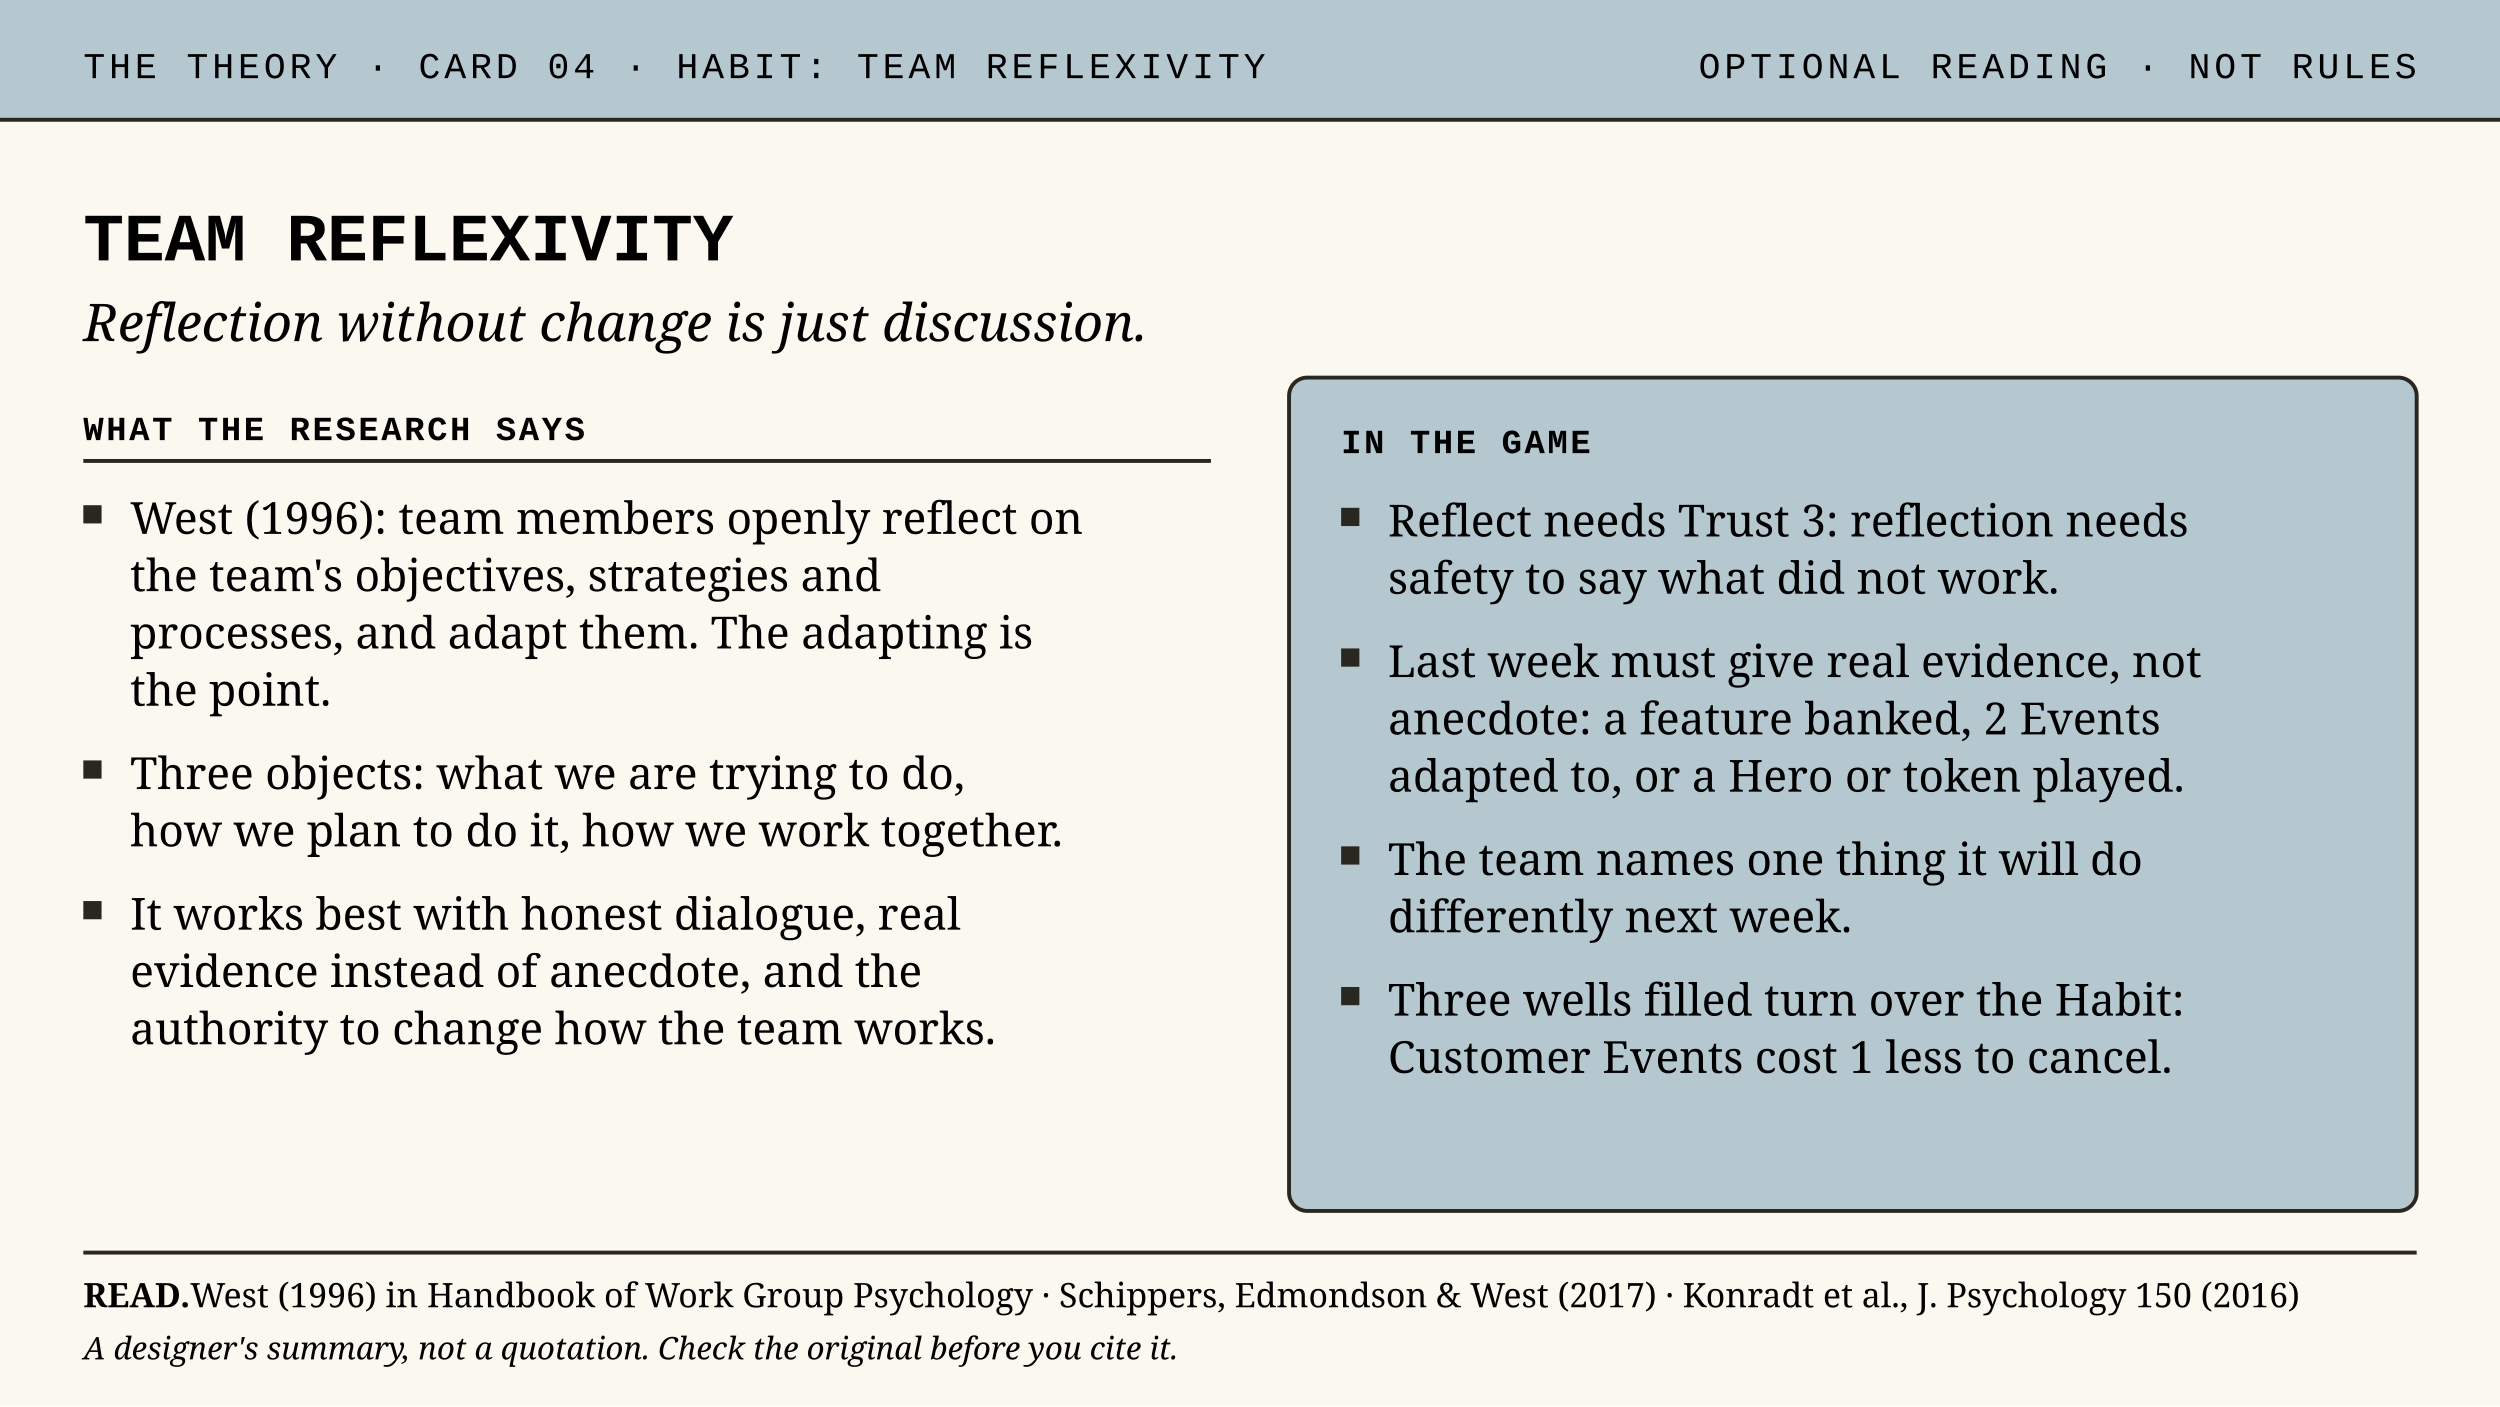
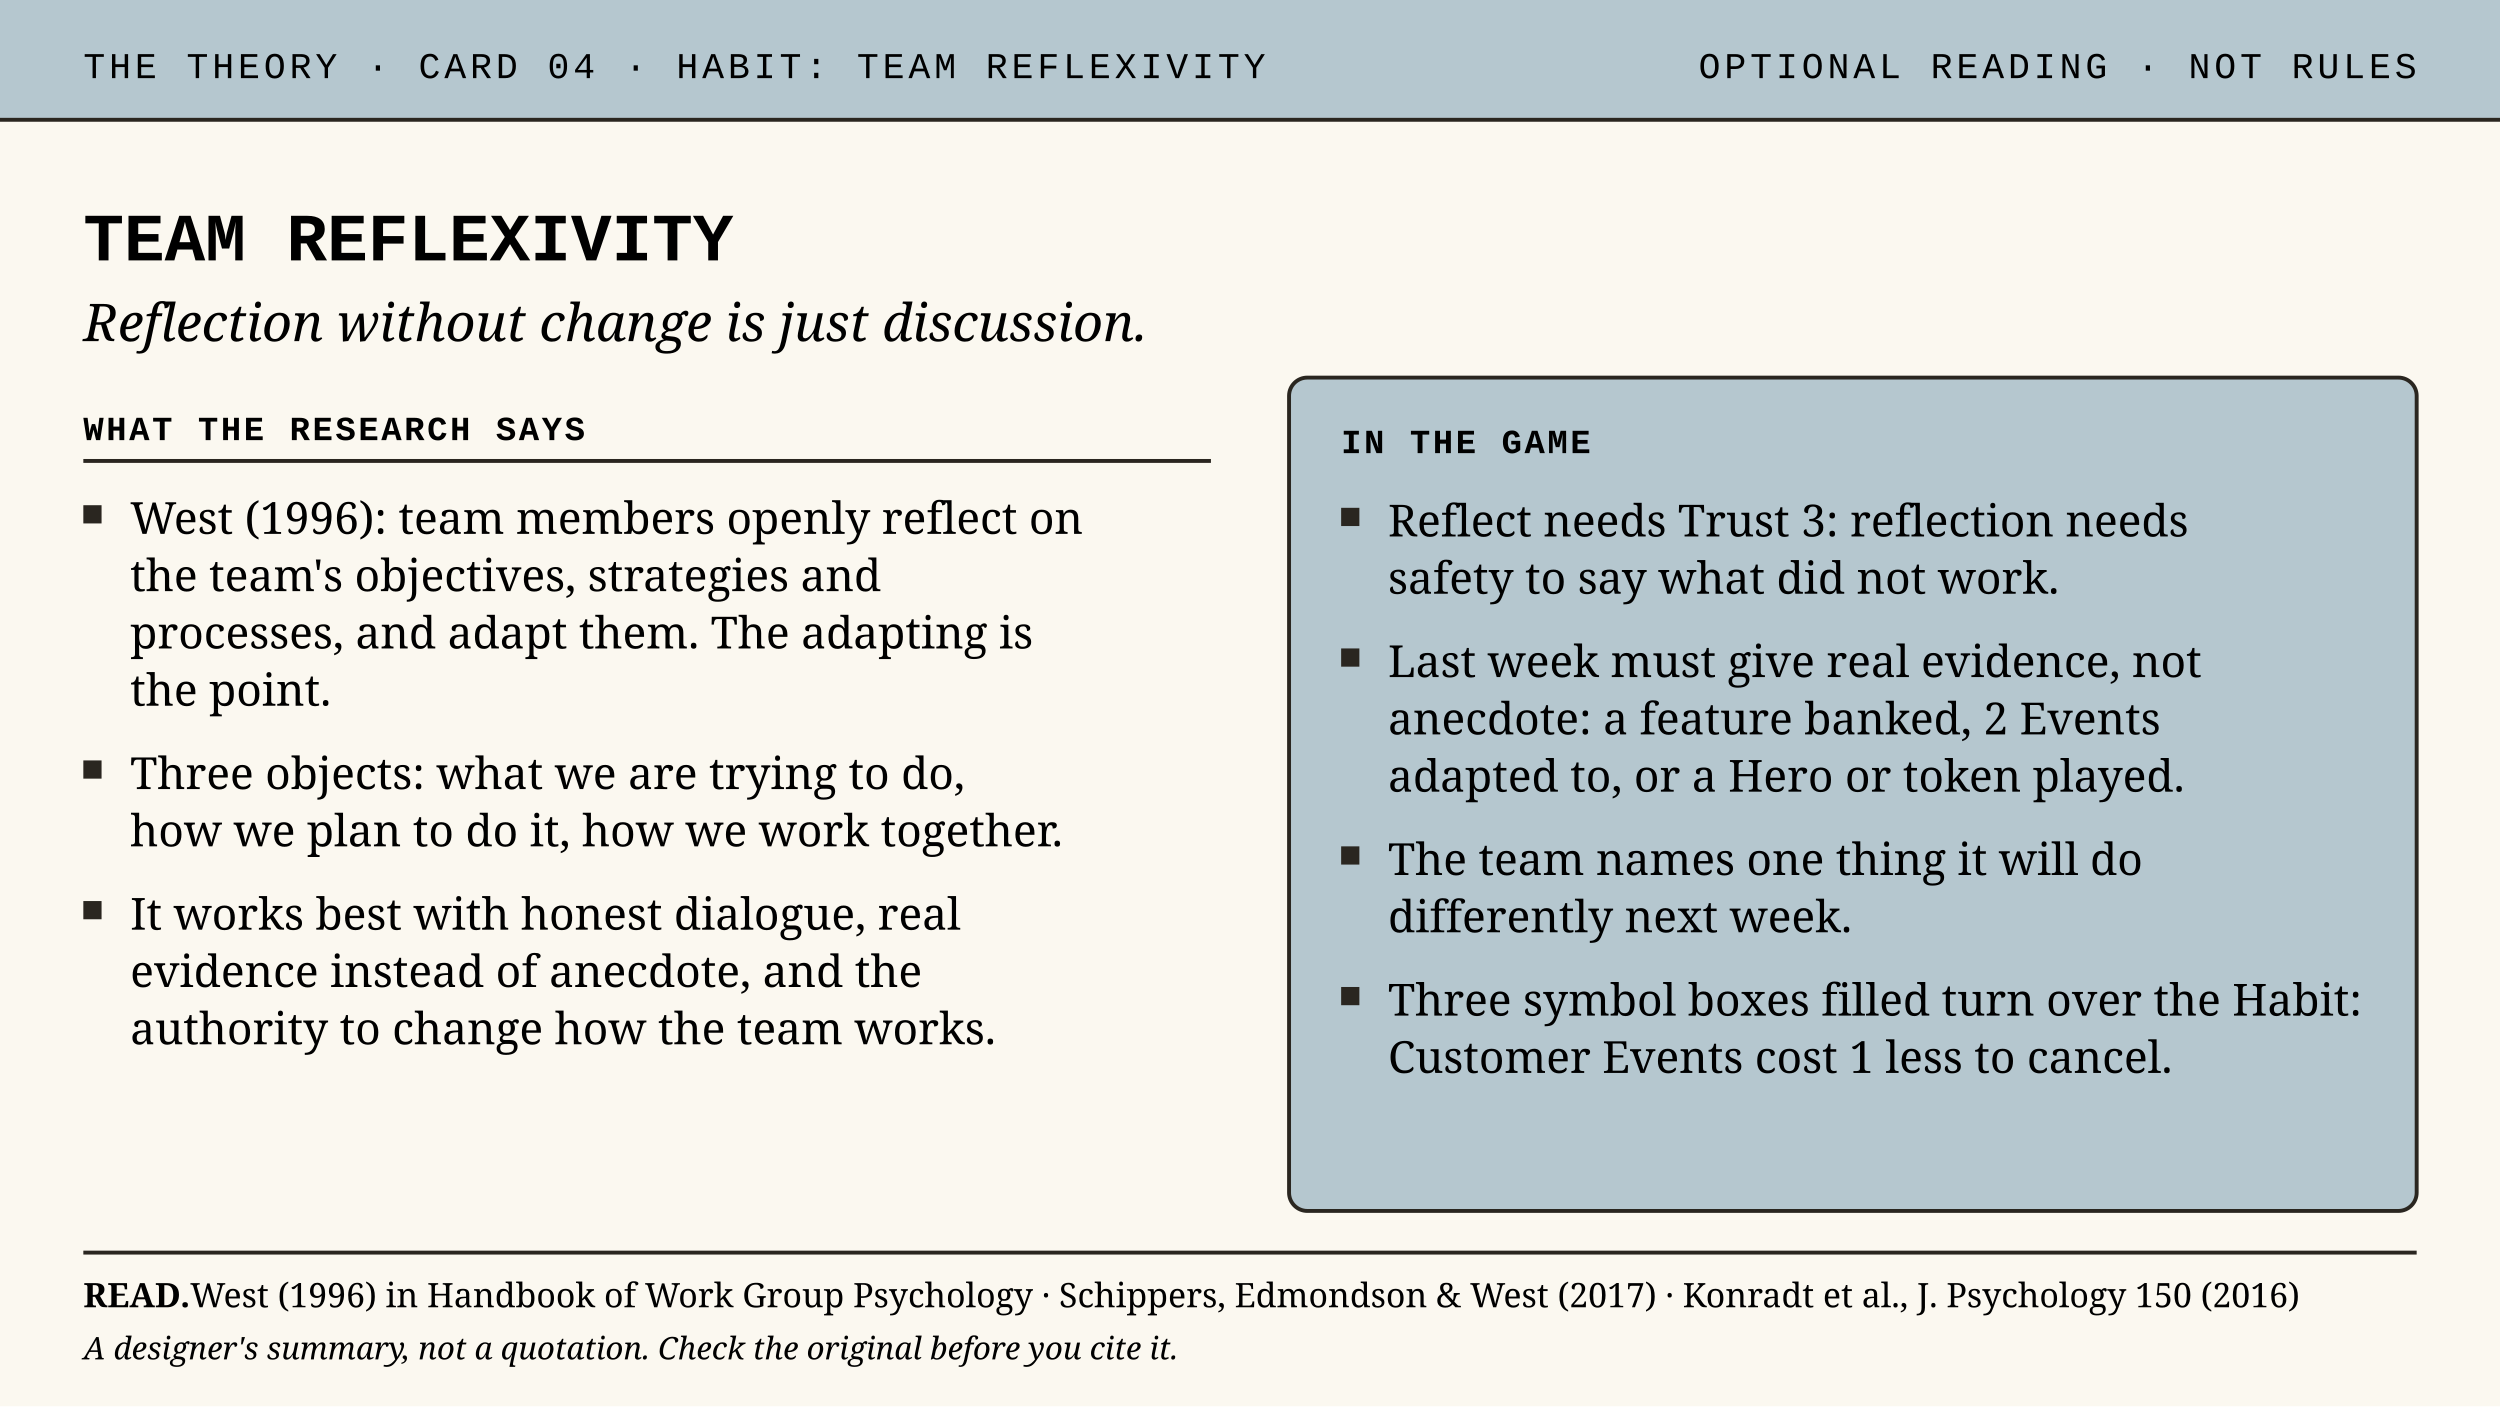
<svg xmlns="http://www.w3.org/2000/svg" viewBox="0 0 1920 1080" width="1920" height="1080">
  <style>
.s{font-family:"EB Garamond",Garamond,Georgia,serif;fill:#000}
.m{font-family:"IBM Plex Mono",Consolas,"Courier New",monospace;fill:#000}
.i{font-style:italic}.b{font-weight:700}.k{stroke:#2A2620;stroke-width:3}
</style>
  <rect width="1920" height="1080" fill="#FBF8F0" />
  <rect width="1920" height="92" fill="#B5C7CF" />
  <path d="M0 92H1920" class="k" fill="none" />
  <text class="m" x="64" y="60" font-size="28" letter-spacing="3">THE THEORY · CARD 04 · HABIT: TEAM REFLEXIVITY</text>
  <text class="m" x="1856" y="60" font-size="28" letter-spacing="3" text-anchor="end">OPTIONAL READING · NOT RULES</text>
  <text class="m b" x="64" y="200" font-size="52">TEAM REFLEXIVITY</text>
  <text class="s i" x="64" y="262" font-size="40">Reflection without change is just discussion.</text>
  <text class="m b" x="64" y="338" font-size="26" letter-spacing="2">WHAT THE RESEARCH SAYS</text>
  <path d="M64 354H930" class="k" fill="none" stroke-width="2" />
  <g fill="#2A2620">
    <rect x="64" y="388" width="14" height="14" />
    <rect x="64" y="584" width="14" height="14" />
    <rect x="64" y="692" width="14" height="14" />
  </g>
  <g class="s" font-size="34">
    <text x="100" y="410">
      <tspan x="100">West (1996): team members openly reflect on</tspan>
      <tspan x="100" dy="44">the team's objectives, strategies and</tspan>
      <tspan x="100" dy="44">processes, and adapt them. The adapting is</tspan>
      <tspan x="100" dy="44">the point.</tspan>
    </text>
    <text x="100" y="606">
      <tspan x="100">Three objects: what we are trying to do,</tspan>
      <tspan x="100" dy="44">how we plan to do it, how we work together.</tspan>
    </text>
    <text x="100" y="714">
      <tspan x="100">It works best with honest dialogue, real</tspan>
      <tspan x="100" dy="44">evidence instead of anecdote, and the</tspan>
      <tspan x="100" dy="44">authority to change how the team works.</tspan>
    </text>
  </g>
  <rect x="990" y="290" width="866" height="640" rx="14" fill="#B5C7CF" class="k" />
  <text class="m b" x="1030" y="348" font-size="26" letter-spacing="2">IN THE GAME</text>
  <g fill="#2A2620">
    <rect x="1030" y="390" width="14" height="14" />
    <rect x="1030" y="498" width="14" height="14" />
    <rect x="1030" y="650" width="14" height="14" />
    <rect x="1030" y="758" width="14" height="14" />
  </g>
  <g class="s" font-size="34">
    <text x="1066" y="412">
      <tspan x="1066">Reflect needs Trust 3: reflection needs</tspan>
      <tspan x="1066" dy="44">safety to say what did not work.</tspan>
    </text>
    <text x="1066" y="520">
      <tspan x="1066">Last week must give real evidence, not</tspan>
      <tspan x="1066" dy="44">anecdote: a feature banked, 2 Events</tspan>
      <tspan x="1066" dy="44">adapted to, or a Hero or token played.</tspan>
    </text>
    <text x="1066" y="672">
      <tspan x="1066">The team names one thing it will do</tspan>
      <tspan x="1066" dy="44">differently next week.</tspan>
    </text>
    <text x="1066" y="780">
-       <tspan x="1066">Three wells filled turn over the Habit:</tspan>
+       <tspan x="1066">Three symbol boxes filled turn over the Habit:</tspan>
      <tspan x="1066" dy="44">Customer Events cost 1 less to cancel.</tspan>
    </text>
  </g>
  <path d="M64 962H1856" class="k" fill="none" stroke-width="2" />
  <text class="s" x="64" y="1004" font-size="26">
    <tspan class="b">READ. </tspan>West (1996) in Handbook of Work Group Psychology · Schippers, Edmondson &amp; West (2017) · Konradt et al., J. Psychology 150 (2016)</text>
  <text class="s i" x="64" y="1044" font-size="24">A designer's summary, not a quotation. Check the original before you cite it.</text>
</svg>
